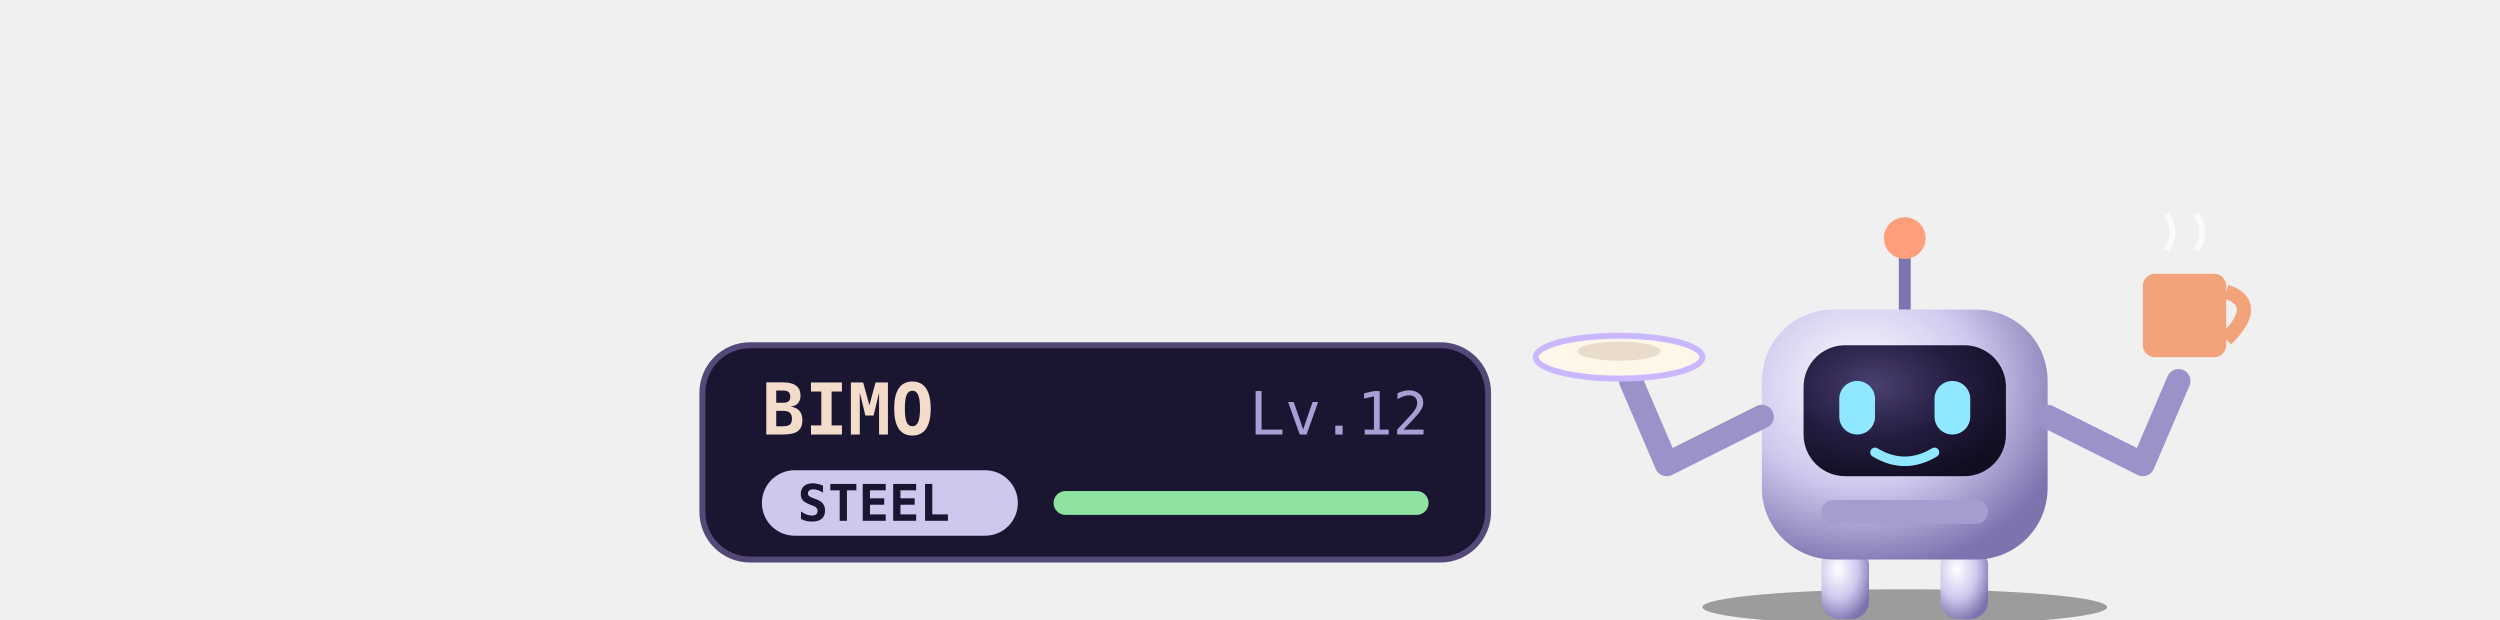
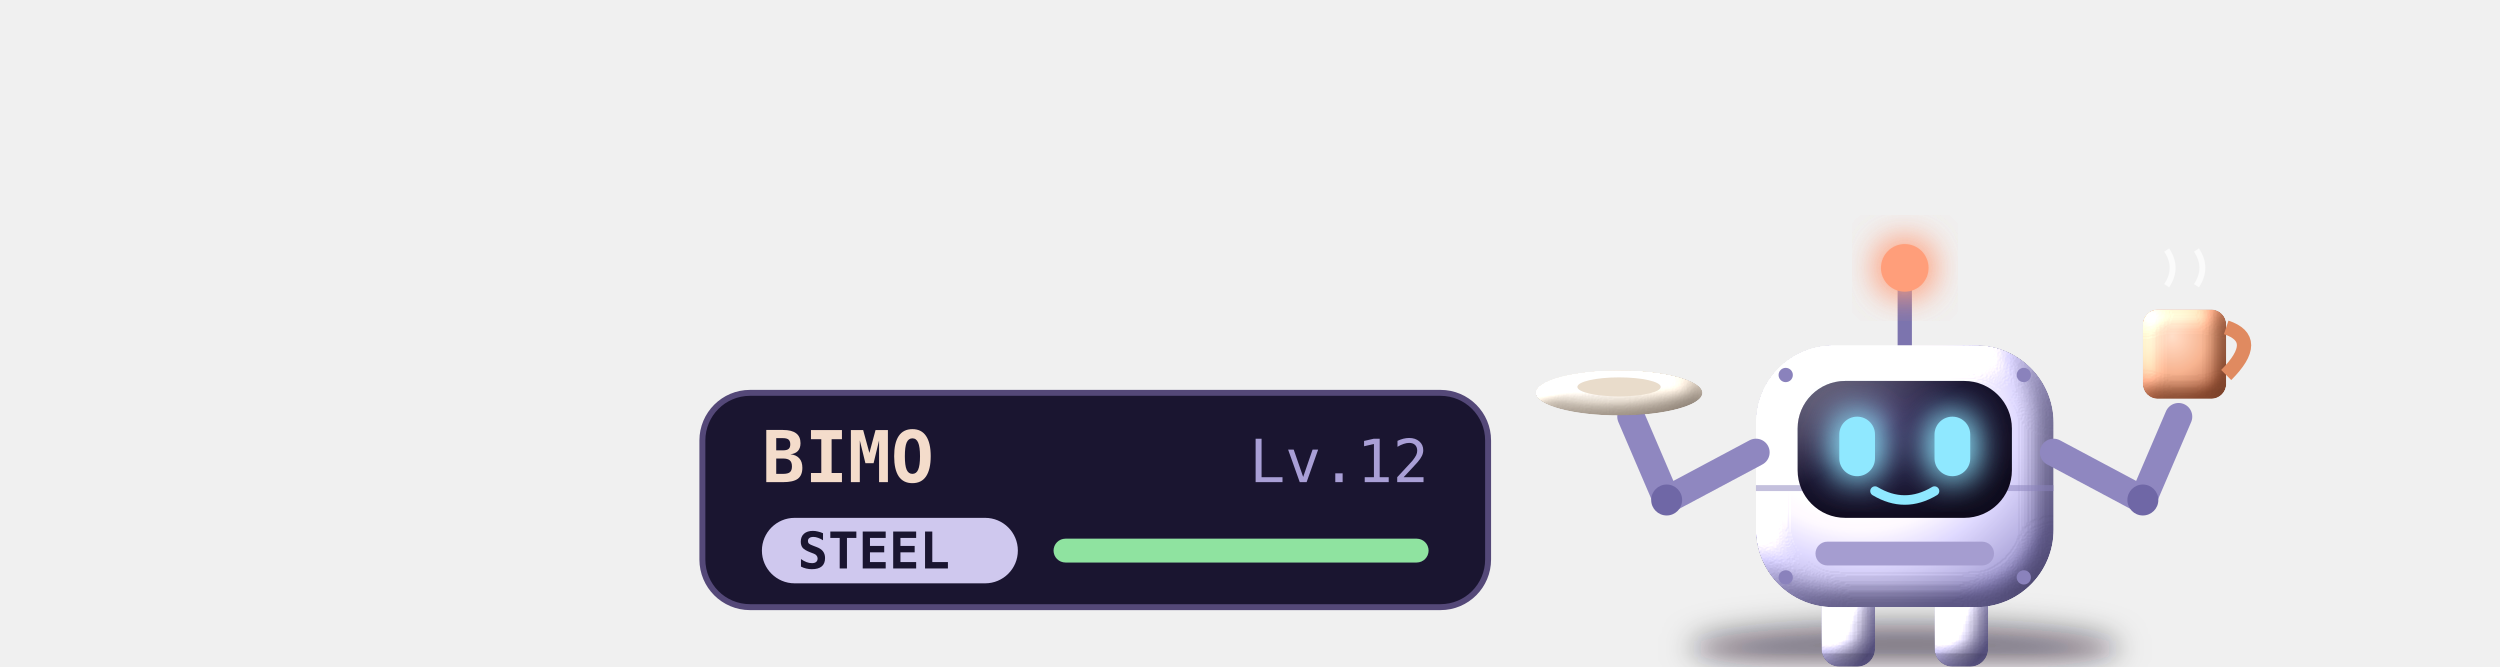
- <svg xmlns="http://www.w3.org/2000/svg" width="420" height="104" viewBox="0 0 420 104" role="img" aria-label="Bimo, a little two-armed robot, lifts a plate and a mug like it is setting a table">
-   <style>.blink{transform-box:fill-box;transform-origin:center;animation:blink 4s infinite}@keyframes blink{0%,92%,100%{transform:scaleY(1)}95%{transform:scaleY(.1)}}.bob{animation:bob 2.4s ease-in-out infinite}@keyframes bob{50%{transform:translateY(-3px)}}.shadow{transform-box:fill-box;transform-origin:center;animation:sh 2.4s ease-in-out infinite}@keyframes sh{50%{transform:scaleX(.85);opacity:.25}}.armL{transform-box:fill-box;transform-origin:100% 0%;animation:aL 2.2s ease-in-out infinite}@keyframes aL{50%{transform:rotate(28deg)}}.armR{transform-box:fill-box;transform-origin:0% 0%;animation:aR 2.2s ease-in-out infinite}@keyframes aR{0%,100%{transform:rotate(-28deg)}50%{transform:rotate(0)}}.ant{animation:an 1s steps(1) infinite}@keyframes an{50%{fill:#5a4a8a}}.steam{animation:st 2s linear infinite}@keyframes st{from{opacity:.8;transform:translateY(0)}to{opacity:0;transform:translateY(-10px)}}.legs{transform-box:fill-box;transform-origin:50% 0%;animation:lg 1.4s ease-in-out infinite alternate}@keyframes lg{to{transform:rotate(-8deg)}}.hp{transform-box:fill-box;animation:hp 6s ease-in-out infinite}@keyframes hp{0%,100%{transform:scaleX(1)}40%{transform:scaleX(.55)}}</style>
+ <svg xmlns="http://www.w3.org/2000/svg" width="420" height="112" viewBox="0 0 420 112" role="img" aria-label="Bimo, a little two-armed robot, lifts a plate and a mug; hover to unleash a volt shock">
+   <style>.blink{transform-box:fill-box;transform-origin:center;animation:blink 4s infinite}@keyframes blink{0%,92%,100%{transform:scaleY(1)}95%{transform:scaleY(.1)}}.bob{animation:bob 2.4s ease-in-out infinite}@keyframes bob{50%{transform:translateY(-3px)}}.shadow{transform-box:fill-box;transform-origin:center;animation:sh 2.4s ease-in-out infinite}@keyframes sh{50%{transform:scaleX(.88);opacity:.3}}.hp{transform-box:fill-box;animation:hp 6s ease-in-out infinite}@keyframes hp{0%,100%{transform:scaleX(1)}40%{transform:scaleX(.55)}}.atk{opacity:0}.hit{cursor:pointer}.mv{opacity:0;transition:opacity .2s}svg:hover .mv{opacity:1}svg:hover .idle{opacity:0}svg:hover .hp{animation:none;transform:scaleX(1)}.armL{transform-box:fill-box;transform-origin:100% 0%;animation:aL 2.2s ease-in-out infinite}@keyframes aL{50%{transform:rotate(28deg)}}.armR{transform-box:fill-box;transform-origin:0% 0%;animation:aR 2.2s ease-in-out infinite}@keyframes aR{0%,100%{transform:rotate(-28deg)}50%{transform:rotate(0)}}.ant{animation:an 1s steps(1) infinite}@keyframes an{50%{fill:#5a4a8a}}.steam{animation:st 2s linear infinite}@keyframes st{from{opacity:.8;transform:translateY(0)}to{opacity:0;transform:translateY(-10px)}}.legs{transform-box:fill-box;transform-origin:50% 0%;animation:lg 1.4s ease-in-out infinite alternate}@keyframes lg{to{transform:rotate(-8deg)}}svg:hover .armL{animation:none;transform:rotate(40deg)}svg:hover .armR{animation:none;transform:rotate(-40deg)}svg:hover .ant{animation:anf .12s steps(1) infinite}@keyframes anf{50%{fill:#fff6a8}}svg:hover .bob{animation:jit .1s steps(2) infinite}@keyframes jit{50%{transform:translate(1px,-1px)}}svg:hover .b1{animation:b1 .5s steps(1) infinite}@keyframes b1{0%{opacity:1}25%{opacity:0}50%{opacity:1}75%{opacity:0}}svg:hover .b2{animation:b2 .5s steps(1) infinite}@keyframes b2{0%{opacity:0}25%{opacity:1}50%{opacity:0}75%{opacity:1}}svg:hover .arc{animation:b1 .3s steps(1) infinite}svg:hover .zap{animation:zap .5s steps(1) infinite}@keyframes zap{0%{opacity:.5}20%{opacity:0}60%{opacity:.35}80%{opacity:0}}.bolt-hit{transform-box:fill-box;transform-origin:center}svg:hover .bolt-hit{animation:bh .5s ease-out infinite}@keyframes bh{0%{opacity:1;transform:scale(.4)}100%{opacity:0;transform:scale(2.2)}}</style>
  <defs>
+     <filter id="soft" x="-50%" y="-200%" width="200%" height="500%">
+       <feGaussianBlur stdDeviation="2.6" />
+     </filter>
+     <filter id="glow" x="-60%" y="-60%" width="220%" height="220%">
+       <feGaussianBlur stdDeviation="3" result="g" />
+       <feMerge>
+         <feMergeNode in="g" />
+         <feMergeNode in="g" />
+         <feMergeNode in="SourceGraphic" />
+       </feMerge>
+     </filter>
    <radialGradient id="metal" cx=".35" cy=".3" r=".75">
      <stop offset="0" stop-color="#ffffff" />
-       <stop offset=".55" stop-color="#cfc8ee" />
-       <stop offset="1" stop-color="#7c74ae" />
+       <stop offset=".55" stop-color="#d4cef0" />
+       <stop offset="1" stop-color="#6f67a6" />
    </radialGradient>
    <radialGradient id="dark" cx=".35" cy=".3" r=".75">
      <stop offset="0" stop-color="#4a4070" />
-       <stop offset=".55" stop-color="#241c40" />
-       <stop offset="1" stop-color="#120e22" />
+       <stop offset=".55" stop-color="#1e1838" />
+       <stop offset="1" stop-color="#0e0a1c" />
    </radialGradient>
+     <linearGradient id="visor" x1="0" y1="0" x2="1" y2="1">
+       <stop offset="0" stop-color="#ffffff" stop-opacity="0.35" />
+       <stop offset="0.4" stop-color="#ffffff" stop-opacity="0" />
+       <stop offset="1" stop-color="#ffffff" stop-opacity="0" />
+     </linearGradient>
+     <radialGradient id="mug" cx=".35" cy=".3" r=".75">
+       <stop offset="0" stop-color="#ffd6bc" />
+       <stop offset=".55" stop-color="#f2a37a" />
+       <stop offset="1" stop-color="#b8603c" />
+     </radialGradient>
+     <radialGradient id="plate" cx=".35" cy=".3" r=".75">
+       <stop offset="0" stop-color="#ffffff" />
+       <stop offset=".55" stop-color="#fff3e4" />
+       <stop offset="1" stop-color="#d8c6b4" />
+     </radialGradient>
+     <filter id="metalf" x="-25%" y="-25%" width="150%" height="150%" color-interpolation-filters="sRGB">
+       <feGaussianBlur in="SourceAlpha" stdDeviation="2.4" result="b" />
+       <feDiffuseLighting in="b" surfaceScale="4" diffuseConstant="1.12" lighting-color="#fff" result="d">
+         <feDistantLight azimuth="225" elevation="50" />
+       </feDiffuseLighting>
+       <feSpecularLighting in="b" surfaceScale="4" specularConstant="1.1" specularExponent="22" lighting-color="#fff" result="s">
+         <feDistantLight azimuth="225" elevation="50" />
+       </feSpecularLighting>
+       <feComposite in="SourceGraphic" in2="d" operator="arithmetic" k1="1" result="lit" />
+       <feComposite in="s" in2="SourceAlpha" operator="in" result="s2" />
+       <feComposite in="lit" in2="s2" operator="arithmetic" k2="1" k3="1" result="o" />
+       <feComposite in="o" in2="SourceAlpha" operator="in" />
+     </filter>
+     <filter id="clay" x="-25%" y="-25%" width="150%" height="150%" color-interpolation-filters="sRGB">
+       <feGaussianBlur in="SourceAlpha" stdDeviation="1.6" result="b" />
+       <feDiffuseLighting in="b" surfaceScale="3" diffuseConstant="1.12" lighting-color="#fff" result="d">
+         <feDistantLight azimuth="225" elevation="50" />
+       </feDiffuseLighting>
+       <feSpecularLighting in="b" surfaceScale="3" specularConstant="0.6" specularExponent="22" lighting-color="#fff" result="s">
+         <feDistantLight azimuth="225" elevation="50" />
+       </feSpecularLighting>
+       <feComposite in="SourceGraphic" in2="d" operator="arithmetic" k1="1" result="lit" />
+       <feComposite in="s" in2="SourceAlpha" operator="in" result="s2" />
+       <feComposite in="lit" in2="s2" operator="arithmetic" k2="1" k3="1" result="o" />
+       <feComposite in="o" in2="SourceAlpha" operator="in" />
+     </filter>
  </defs>
-   <ellipse class="shadow" cx="320" cy="102" rx="34" ry="3" fill="#000" opacity=".35" />
-   <g transform="translate(118,58)">
+   <rect class="hit" x="230" y="0" width="170" height="112" fill="none" pointer-events="all" />
+   <ellipse class="shadow" cx="320" cy="109" rx="36" ry="4" fill="#0a0614" opacity=".55" filter="url(#soft)" />
+   <g transform="translate(118,66)">
    <rect width="132" height="36" rx="8" fill="#1a1530" stroke="#544878" />
    <text x="10" y="15" font-family="Consolas,monospace" font-size="12" font-weight="700" fill="#f4dccb">BIMO</text>
-     <text x="122" y="15" font-family="Consolas,monospace" font-size="10" fill="#a99fd6" text-anchor="end">Lv.12</text>
+     <text class="idle" x="122" y="15" font-family="Consolas,monospace" font-size="10" fill="#a99fd6" text-anchor="end">Lv.12</text>
+     <text class="mv" x="122" y="15" font-family="Consolas,monospace" font-size="9.5" font-weight="700" fill="#cfc8ee" text-anchor="end">VOLT SHOCK!</text>
    <rect x="10" y="21" width="43" height="11" rx="5.5" fill="#cfc8ee" />
    <text x="16" y="29.5" font-family="Consolas,monospace" font-size="8.5" font-weight="700" fill="#1a1530">STEEL</text>
    <rect x="59" y="24.5" width="63" height="4" rx="2" fill="#2e2648" />
    <rect class="hp" x="59" y="24.5" width="63" height="4" rx="2" fill="#8fe3a0" />
  </g>
-   <g transform="translate(320,104) scale(1.0)">
-     <g class="legs">
-       <rect x="-14" y="-12" width="8" height="12" rx="3" fill="url(#metal)" />
-       <rect x="6" y="-12" width="8" height="12" rx="3" fill="url(#metal)" />
+   <g transform="translate(320,112)">
+     <g class="legs" filter="url(#metalf)">
+       <rect x="-14" y="-13" width="9" height="13" rx="3" fill="url(#metal)" />
+       <rect x="5" y="-13" width="9" height="13" rx="3" fill="url(#metal)" />
    </g>
    <g class="bob">
-       <rect x="-24" y="-52" width="48" height="42" rx="12" fill="url(#metal)" />
-       <rect x="-17" y="-46" width="34" height="22" rx="7" fill="url(#dark)" />
-       <g class="blink">
-         <rect x="-11" y="-40" width="6" height="9" rx="3" fill="#8fe8ff" />
-         <rect x="5" y="-40" width="6" height="9" rx="3" fill="#8fe8ff" />
+       <g filter="url(#metalf)">
+         <rect x="-25" y="-54" width="50" height="44" rx="13" fill="url(#metal)" />
      </g>
-       <path d="M-5 -28 q5 3 10 0" stroke="#8fe8ff" stroke-width="1.6" fill="none" stroke-linecap="round" />
-       <line x1="0" y1="-52" x2="0" y2="-62" stroke="#7c74ae" stroke-width="2" />
-       <circle class="ant" cx="0" cy="-64" r="3.5" fill="#ff9e7a" />
-       <rect x="-14" y="-20" width="28" height="4" rx="2" fill="#a59dd0" />
+       <path d="M-25 -30 H25" stroke="#8a82bc" stroke-opacity=".5" />
+       <g fill="#8a82bc">
+         <circle cx="-20" cy="-15" r="1.2" />
+         <circle cx="20" cy="-15" r="1.2" />
+         <circle cx="-20" cy="-49" r="1.2" />
+         <circle cx="20" cy="-49" r="1.2" />
+       </g>
+       <rect x="-18" y="-48" width="36" height="23" rx="8" fill="url(#dark)" />
+       <rect x="-18" y="-48" width="36" height="23" rx="8" fill="url(#visor)" />
+       <g class="idle">
+         <g class="blink" filter="url(#glow)">
+           <rect x="-11" y="-42" width="6" height="10" rx="3" fill="#8fe8ff" />
+           <rect x="5" y="-42" width="6" height="10" rx="3" fill="#8fe8ff" />
+         </g>
+         <path d="M-5 -29.5 q5 3 10 0" stroke="#8fe8ff" stroke-width="1.6" fill="none" stroke-linecap="round" />
+       </g>
+       <g class="mv" stroke="#fff6a8" stroke-width="2.2" fill="none" stroke-linecap="round" filter="url(#glow)">
+         <path d="M-12 -42 l6 4 l-6 4" />
+         <path d="M12 -42 l-6 4 l6 4" />
+         <path d="M-5 -29 l2.5 -2 l2.5 2 l2.5 -2 l2.5 2" />
+       </g>
+       <line x1="0" y1="-54" x2="0" y2="-64" stroke="#7c74ae" stroke-width="2.4" />
+       <circle class="ant" cx="0" cy="-67" r="4" fill="#ff9e7a" filter="url(#glow)" />
+       <rect x="-15" y="-21" width="30" height="4" rx="2" fill="#a59dd0" />
+       <rect class="zap atk" x="-25" y="-54" width="50" height="44" rx="13" fill="#fff6a8" />
      <g class="armL">
-         <path d="M-24 -34 L-40 -26 L-46 -40" stroke="#9a92c8" stroke-width="4" fill="none" stroke-linecap="round" stroke-linejoin="round" />
-         <ellipse cx="-48" cy="-44" rx="14" ry="3.6" fill="#fff6ea" stroke="#c9b8ff" />
-         <ellipse cx="-48" cy="-45" rx="7" ry="1.6" fill="#e9dccb" />
+         <path d="M-25 -36 L-40 -28 L-46 -42" stroke="#8f87c0" stroke-width="4.6" fill="none" stroke-linecap="round" stroke-linejoin="round" />
+         <circle cx="-40" cy="-28" r="2.6" fill="#6f67a6" />
+         <g filter="url(#clay)">
+           <ellipse cx="-48" cy="-46" rx="14" ry="3.8" fill="url(#plate)" />
+         </g>
+         <ellipse cx="-48" cy="-47" rx="7" ry="1.6" fill="#e9dccb" />
      </g>
      <g class="armR">
-         <path d="M24 -34 L40 -26 L46 -40" stroke="#9a92c8" stroke-width="4" fill="none" stroke-linecap="round" stroke-linejoin="round" />
-         <rect x="40" y="-58" width="14" height="14" rx="2" fill="#f2a37a" />
-         <path d="M54 -55 q6 2 0 8" stroke="#f2a37a" stroke-width="2.4" fill="none" />
-         <path class="steam" d="M44 -62 q2 -3 0 -6 M49 -62 q2 -3 0 -6" stroke="#fff" stroke-opacity=".7" fill="none" />
+         <path d="M25 -36 L40 -28 L46 -42" stroke="#8f87c0" stroke-width="4.6" fill="none" stroke-linecap="round" stroke-linejoin="round" />
+         <circle cx="40" cy="-28" r="2.6" fill="#6f67a6" />
+         <g filter="url(#clay)">
+           <rect x="40" y="-60" width="14" height="15" rx="2.5" fill="url(#mug)" />
+         </g>
+         <path d="M54 -57 q6 2 0 8" stroke="#e08a60" stroke-width="2.4" fill="none" />
+         <path class="steam" d="M44 -64 q2 -3 0 -6 M49 -64 q2 -3 0 -6" stroke="#fff" stroke-opacity=".7" fill="none" />
      </g>
    </g>
+     <g filter="url(#glow)" stroke-linejoin="round" stroke-linecap="round" fill="none">
+       <g class="b1 atk">
+         <path d="M0 -70 L-30 -84 L-46 -70 L-82 -92 L-104 -74 L-140 -96 L-166 -78 L-204 -94 L-236 -80" stroke="#ffe86a" stroke-width="4.5" />
+         <path d="M0 -70 L-30 -84 L-46 -70 L-82 -92 L-104 -74 L-140 -96 L-166 -78 L-204 -94 L-236 -80" stroke="#fff" stroke-width="1.6" />
+       </g>
+       <g class="b2 atk">
+         <path d="M0 -70 L-24 -90 L-52 -78 L-76 -98 L-110 -80 L-132 -100 L-170 -84 L-198 -100 L-236 -80" stroke="#ffe86a" stroke-width="4.5" />
+         <path d="M0 -70 L-24 -90 L-52 -78 L-76 -98 L-110 -80 L-132 -100 L-170 -84 L-198 -100 L-236 -80" stroke="#fff" stroke-width="1.6" />
+       </g>
+       <path class="arc atk" d="M-56 -60 l6 6 l-5 3 l7 6" stroke="#fff6a8" stroke-width="1.6" fill="none" />
+       <path class="arc atk" d="M56 -60 l-6 6 l5 3 l-7 6" stroke="#fff6a8" stroke-width="1.6" fill="none" style="animation-delay:-.15s" />
+       <path class="arc atk" d="M-26 -20 l-6 4 l4 3 l-7 5" stroke="#bfefff" stroke-width="1.4" fill="none" style="animation-delay:-.07s" />
+       <path class="arc atk" d="M26 -22 l6 4 l-4 3 l7 5" stroke="#bfefff" stroke-width="1.4" fill="none" style="animation-delay:-.2s" />
+     </g>
+     <circle class="bolt-hit atk" cx="-236" cy="-80" r="9" fill="none" stroke="#fff6a8" stroke-width="2.4" />
  </g>
</svg>
